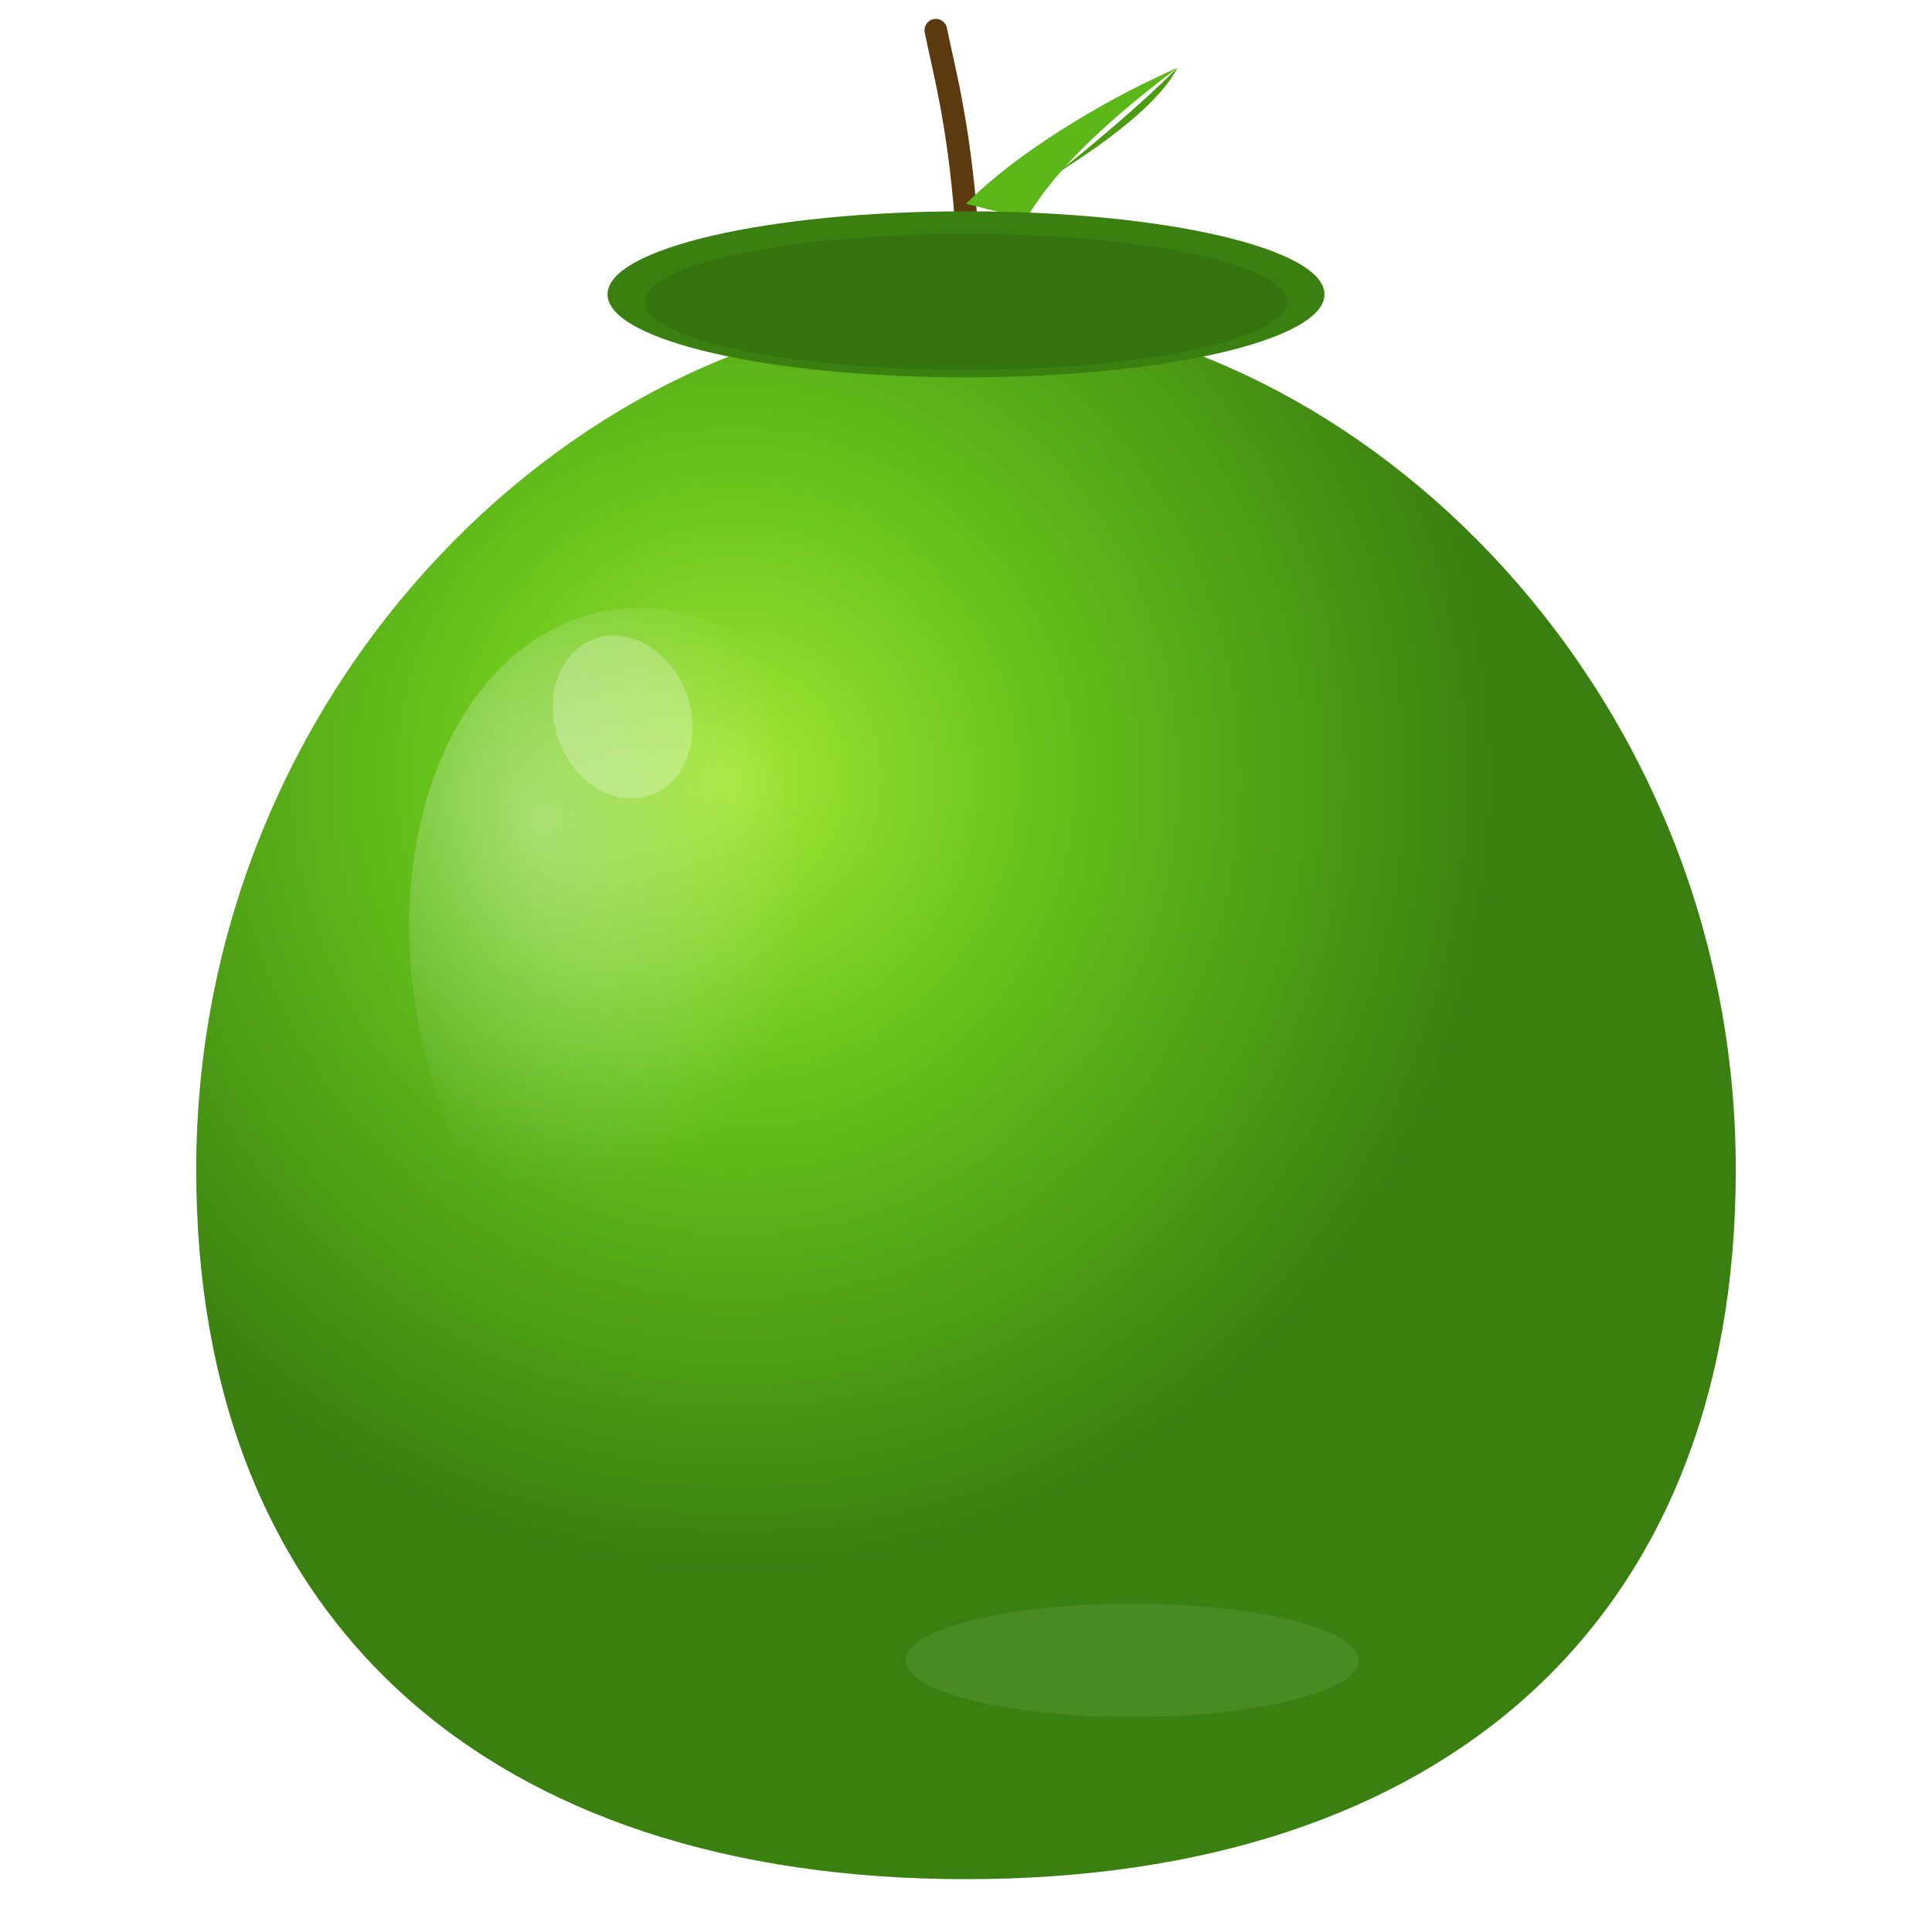
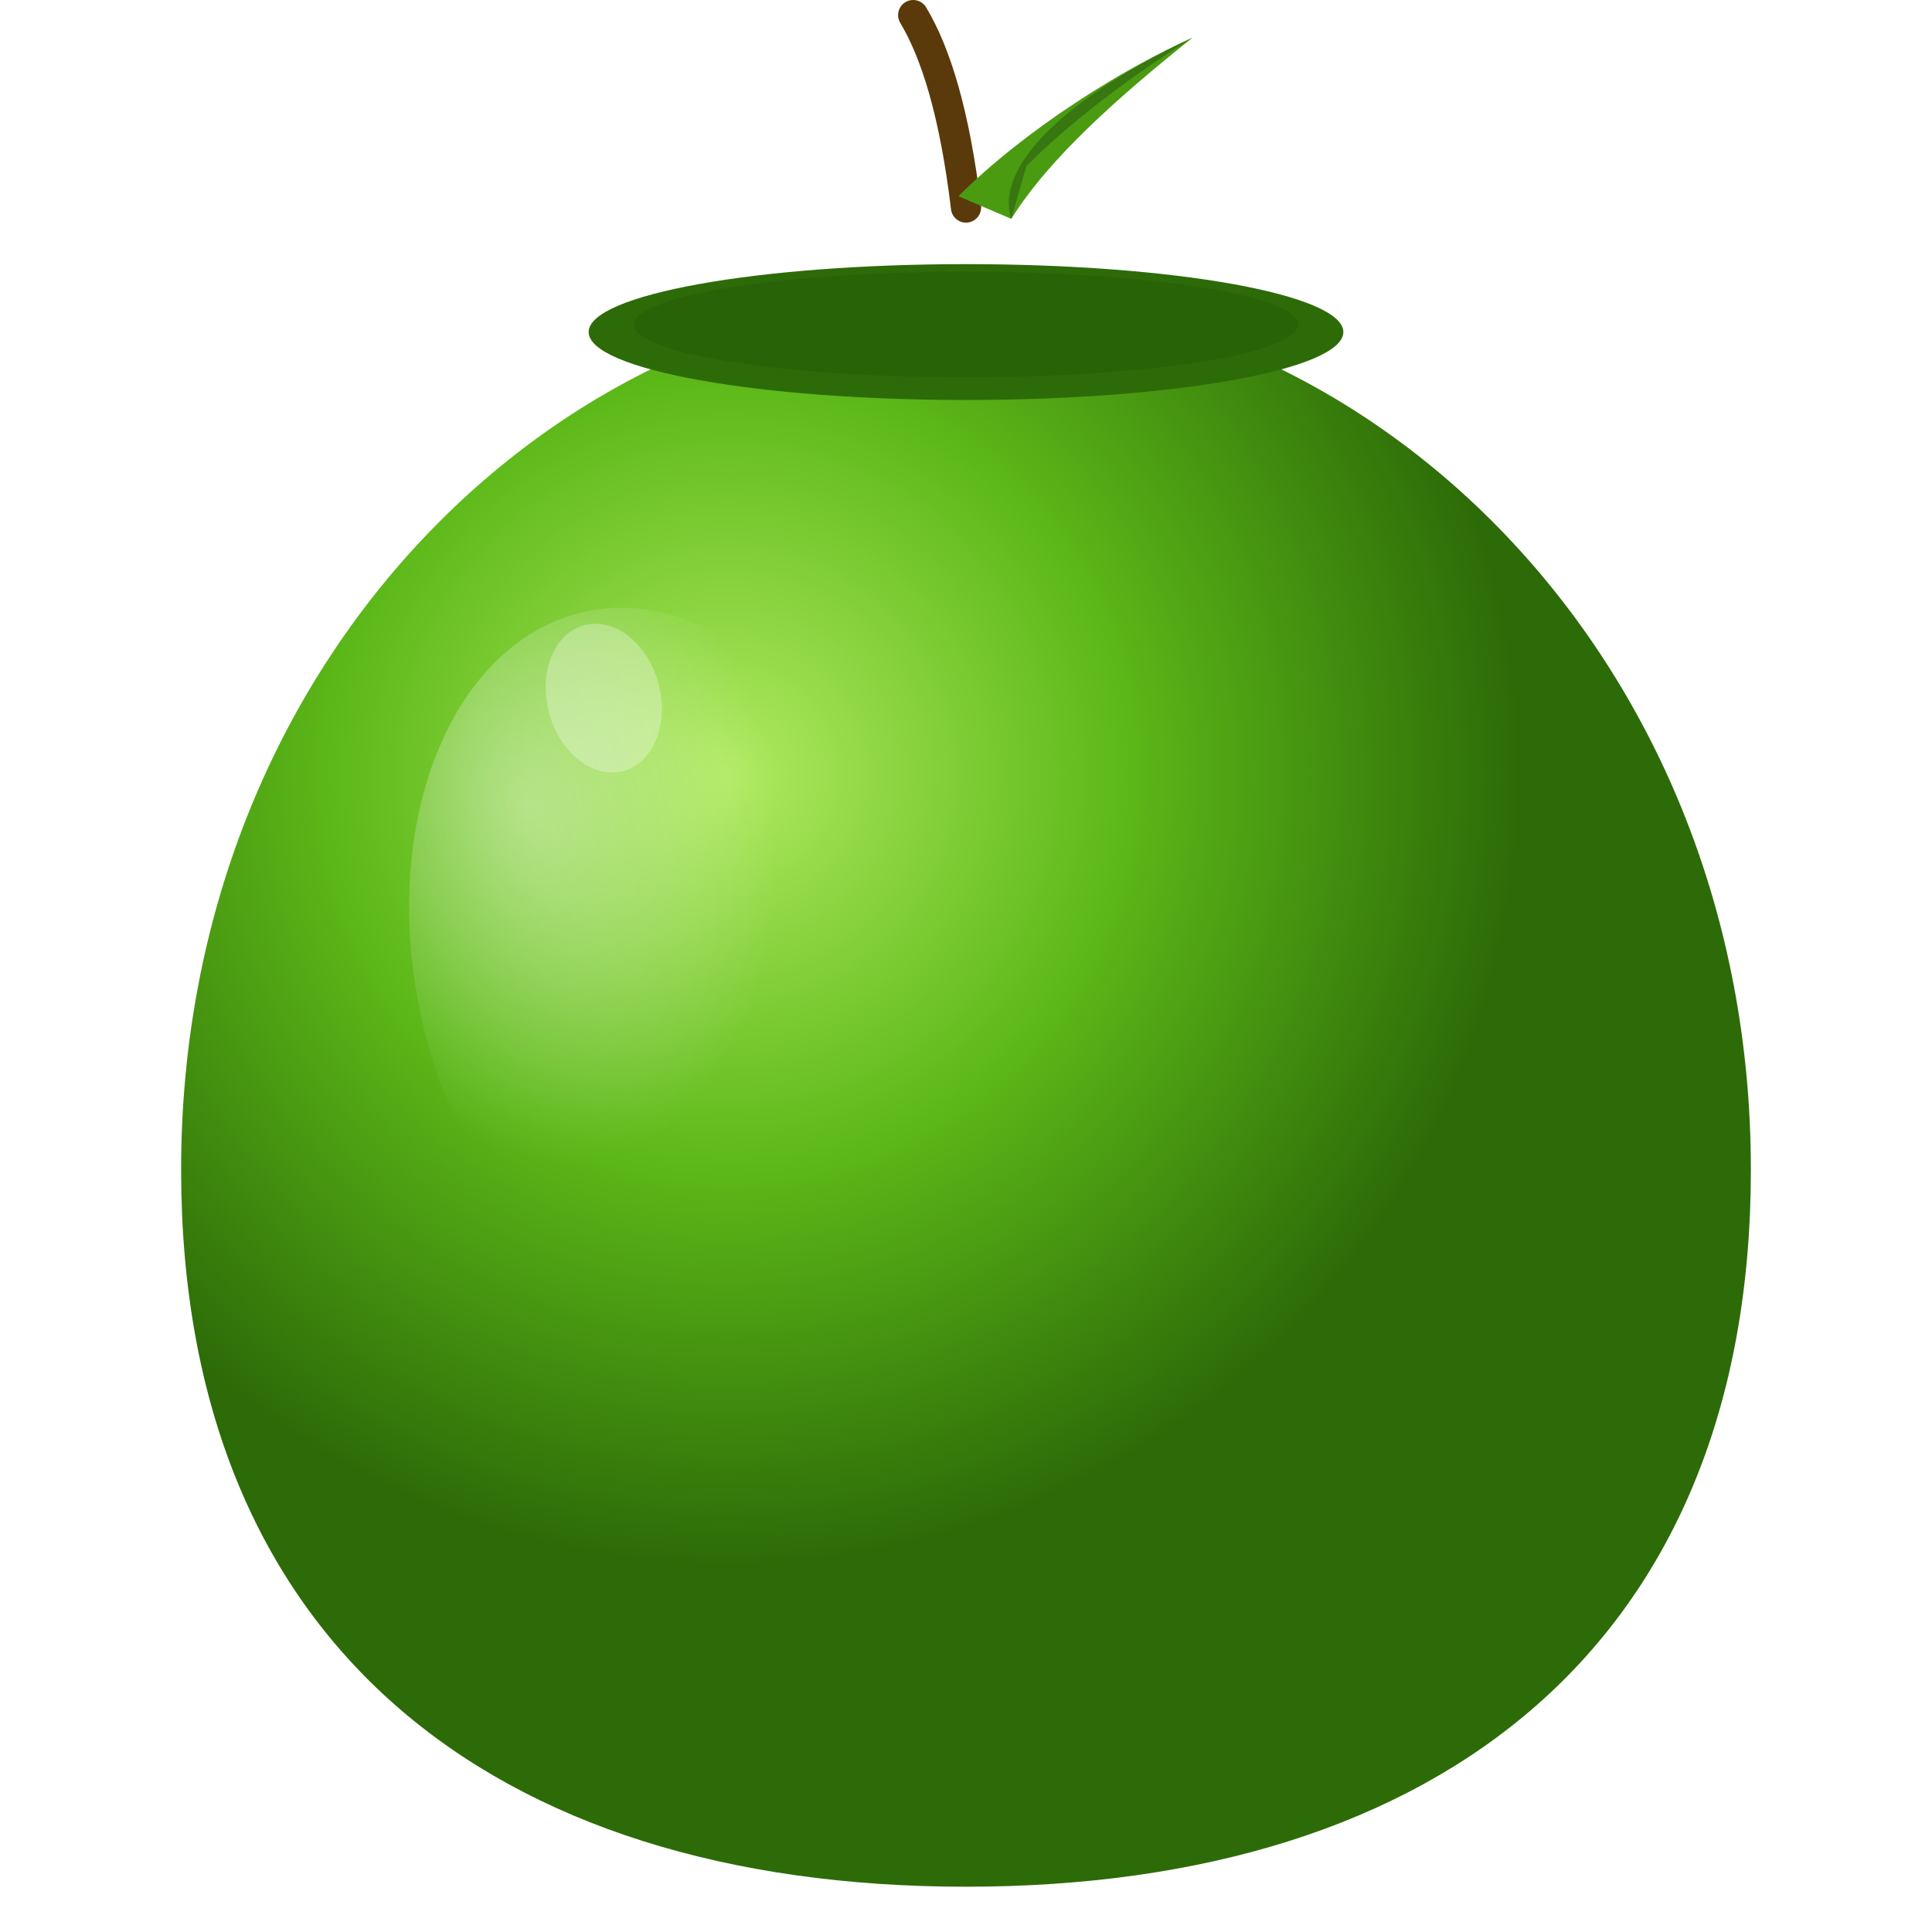
<svg xmlns="http://www.w3.org/2000/svg" viewBox="0 0 512 512">
  <defs>
-     <radialGradient id="a" cx="35%" cy="30%">
-       <stop offset="0%" stop-color="#a3e635" />
-       <stop offset="40%" stop-color="#65c21b" />
-       <stop offset="100%" stop-color="#3a8010" />
+     <radialGradient id="body" cx="35%" cy="30%">
+       <stop offset="0%" stop-color="#b0ea60" />
+       <stop offset="50%" stop-color="#5cb818" />
+       <stop offset="100%" stop-color="#2d6b08" />
    </radialGradient>
-     <radialGradient id="b" cx="30%" cy="25%">
-       <stop offset="0%" stop-color="rgba(255,255,255,0.35)" />
+     <radialGradient id="shine" cx="30%" cy="25%">
+       <stop offset="0%" stop-color="rgba(255,255,255,0.4)" />
      <stop offset="100%" stop-color="rgba(255,255,255,0)" />
    </radialGradient>
  </defs>
-   <path d="M256 58 C254 32 250 18 248 8" fill="none" stroke="#5b3a0f" stroke-width="6" stroke-linecap="round" />
-   <path d="M256 54 C272 38 298 24 312 18 C296 30 280 44 272 58Z" fill="#5cb818" />
-   <path d="M312 18 C302 28 290 38 280 46 C296 36 308 26 312 18Z" fill="#4a9b10" />
-   <path d="M256 82 C156 82 52 180 52 310 C52 430 130 498 256 498 C382 498 460 430 460 310 C460 180 356 82 256 82Z" fill="url(#a)" />
-   <ellipse cx="256" cy="90" rx="95" ry="22" fill="#3a8010" transform="translate(0 -12)" />
-   <ellipse cx="256" cy="88" rx="85" ry="18" fill="rgba(0,0,0,0.1)" transform="translate(0 -8)" />
-   <ellipse cx="180" cy="260" rx="70" ry="100" fill="url(#b)" transform="rotate(-12 180 260)" />
-   <ellipse cx="165" cy="190" rx="18" ry="22" fill="rgba(255,255,255,0.25)" transform="rotate(-20 165 190)" />
-   <ellipse cx="300" cy="440" rx="60" ry="15" fill="rgba(255,255,255,0.08)" />
+   <path d="M256 55 C253 30 248 14 242 4" fill="none" stroke="#5a3a0a" stroke-width="8" stroke-linecap="round" />
+   <path d="M254 52 C272 34 298 18 316 10 C296 26 278 42 268 58Z" fill="#4a9b10" />
+   <path d="M268 58 C264 46 278 28 316 10 C300 20 284 32 272 44Z" fill="#387612" />
+   <path d="M256 78 C148 78 48 175 48 310 C48 435 130 500 256 500 C382 500 464 435 464 310 C464 175 364 78 256 78Z" fill="url(#body)" />
+   <ellipse cx="256" cy="88" rx="100" ry="18" fill="#2d6b08" />
+   <ellipse cx="256" cy="86" rx="88" ry="14" fill="rgba(0,0,0,0.08)" />
+   <ellipse cx="175" cy="255" rx="65" ry="95" fill="url(#shine)" transform="rotate(-12 175 255)" />
+   <ellipse cx="160" cy="185" rx="15" ry="20" fill="rgba(255,255,255,0.3)" transform="rotate(-15 160 185)" />
</svg>
